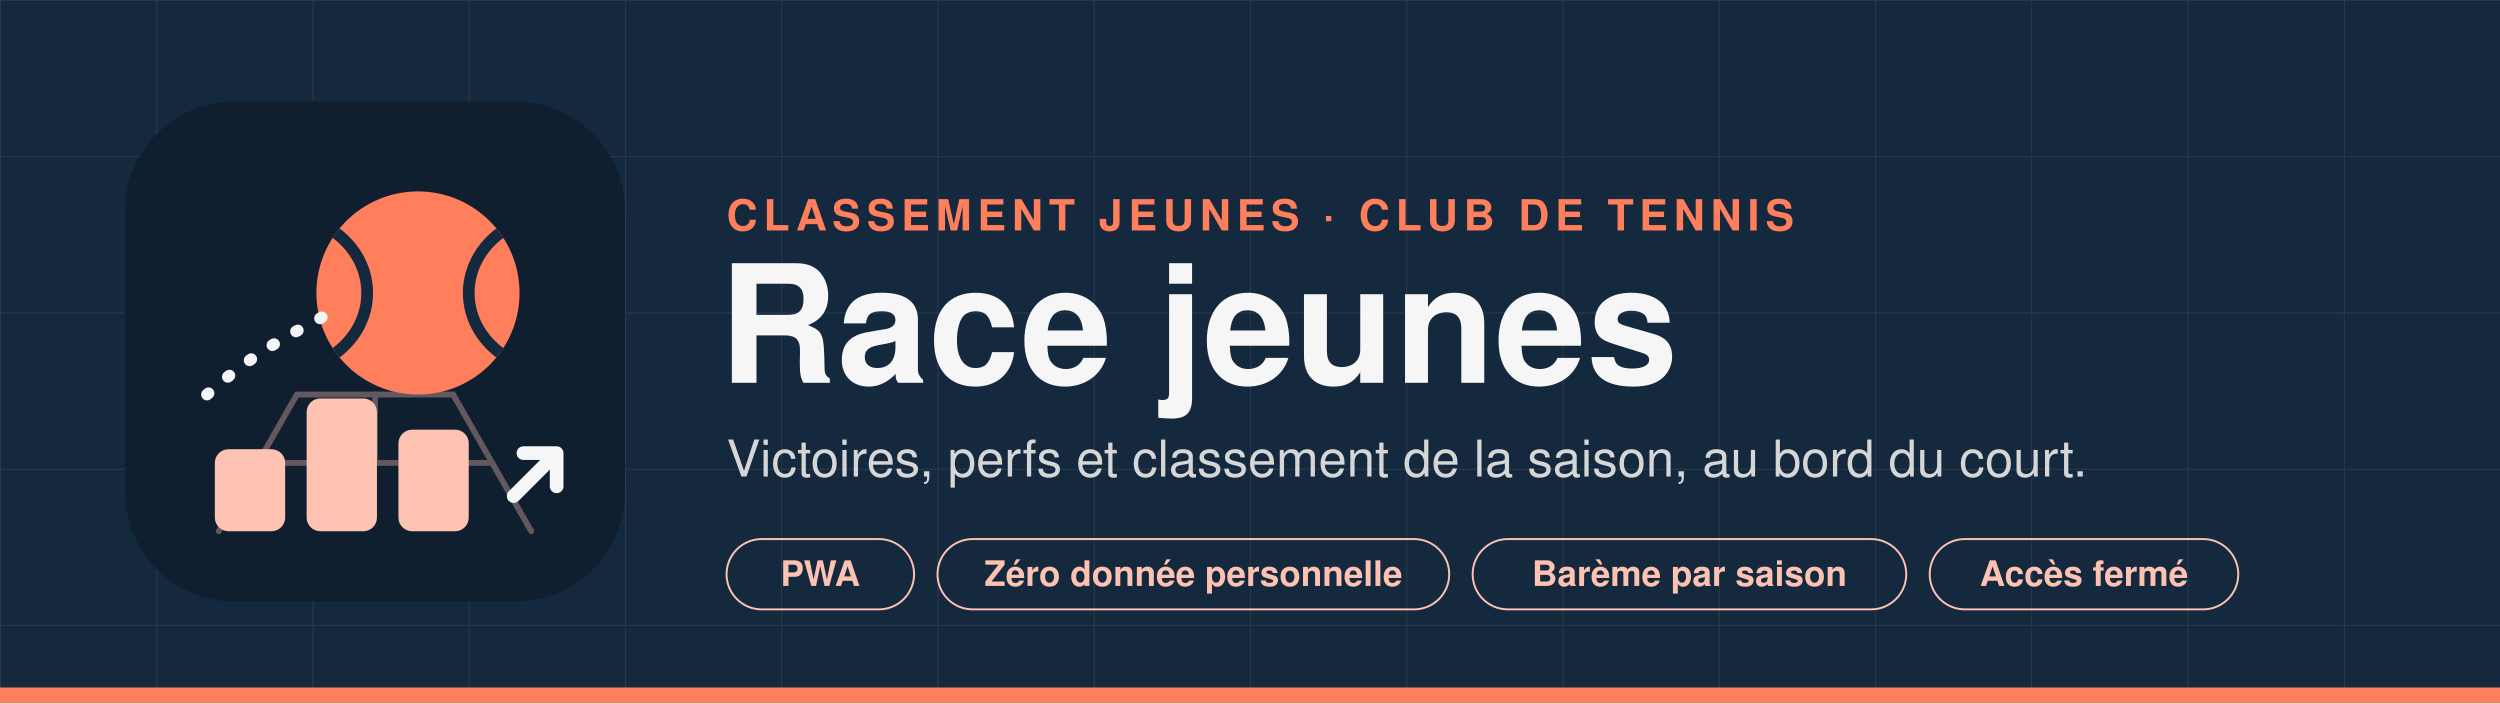
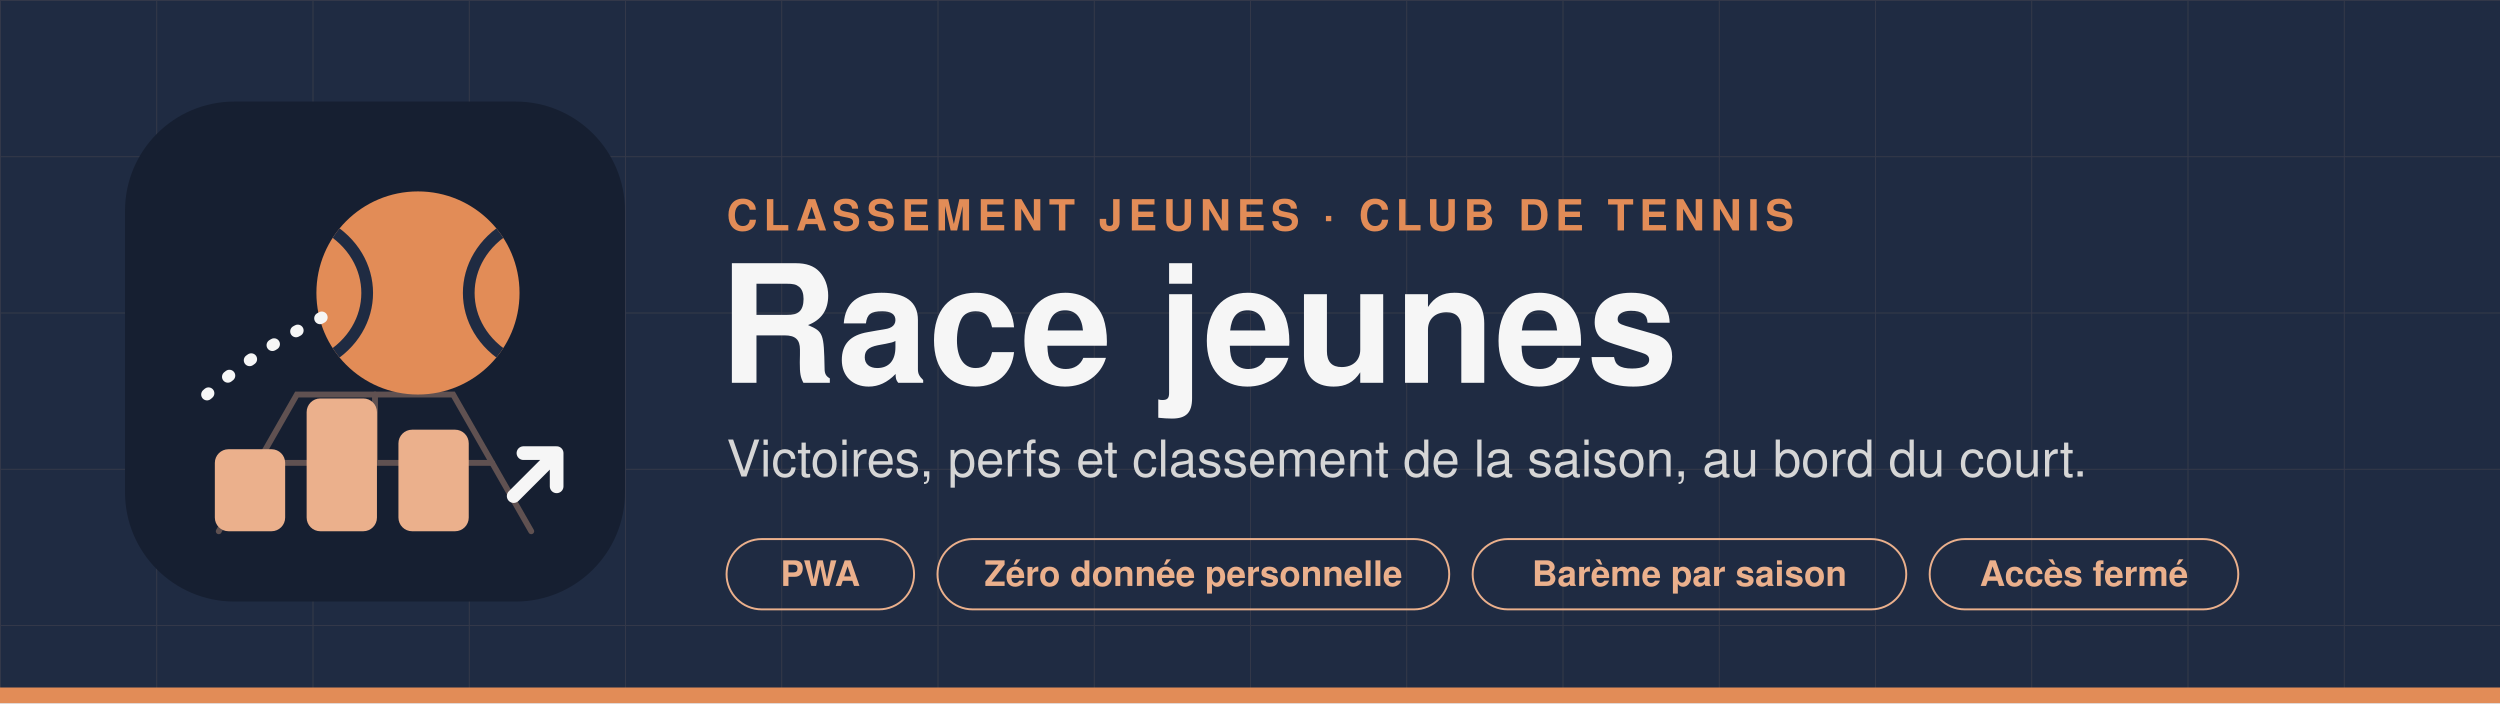
<svg xmlns="http://www.w3.org/2000/svg" viewBox="0 0 1280 360" role="img" aria-labelledby="t d">
  <defs>
    <clipPath id="ball">
      <circle cx="300" cy="196" r="104" />
    </clipPath>
    <pattern id="grid" width="80" height="80" patternUnits="userSpaceOnUse">
-       <path d="M80 0 H0 V80" fill="none" stroke="#FDC2B2" stroke-width="1" opacity=".10" />
+       <path d="M80 0 H0 V80" fill="none" stroke="#EBB08C" stroke-width="1" opacity=".10" />
    </pattern>
  </defs>
-   <rect width="1280" height="360" fill="#14293E" />
+   <rect width="1280" height="360" fill="#1F2B42" />
  <rect width="1280" height="360" fill="url(#grid)" />
-   <rect x="0" y="352" width="1280" height="8" fill="#FF7F5C" />
+   <rect x="0" y="352" width="1280" height="8" fill="#E28C57" />
  <g transform="translate(64 52) scale(.5)">
-     <rect width="512" height="512" rx="112" fill="#0F1F30" />
-     <g fill="none" stroke="#FDC2B2" stroke-width="6" stroke-linecap="round" opacity=".35">
+     <rect width="512" height="512" rx="112" fill="#161F31" />
+     <g fill="none" stroke="#EBB08C" stroke-width="6" stroke-linecap="round" opacity=".35">
      <path d="M96 440 L176 300 H336 L416 440" />
      <path d="M136 370 H376" />
      <path d="M256 300 V370" />
    </g>
-     <g fill="#FDC2B2">
+     <g fill="#EBB08C">
      <rect x="92" y="356" width="72" height="84" rx="14" />
      <rect x="186" y="304" width="72" height="136" rx="14" />
      <rect x="280" y="336" width="72" height="104" rx="14" />
    </g>
-     <circle cx="300" cy="196" r="104" fill="#FF7F5C" />
-     <g clip-path="url(#ball)" fill="none" stroke="#14293E" stroke-width="12" stroke-linecap="round">
+     <circle cx="300" cy="196" r="104" fill="#E28C57" />
+     <g clip-path="url(#ball)" fill="none" stroke="#1F2B42" stroke-width="12" stroke-linecap="round">
      <path d="M206 128 C 262 160, 262 232, 206 264" />
      <path d="M394 128 C 338 160, 338 232, 394 264" />
    </g>
    <path d="M84 300 C 140 250, 176 236, 214 214" fill="none" stroke="#F6F6F6" stroke-width="12" stroke-linecap="round" stroke-dasharray="2 26" />
    <path d="M398 404 l44 -44 m0 0 h-34 m34 0 v34" fill="none" stroke="#F6F6F6" stroke-width="14" stroke-linecap="round" stroke-linejoin="round" />
  </g>
  <g font-family="Poppins, 'Segoe UI', Helvetica, Arial, sans-serif">
-     <text x="372" y="118" fill="#FF7F5C" font-size="22" font-weight="600" letter-spacing="3">CLASSEMENT JEUNES · CLUB DE TENNIS</text>
+     <text x="372" y="118" fill="#E28C57" font-size="22" font-weight="600" letter-spacing="3">CLASSEMENT JEUNES · CLUB DE TENNIS</text>
    <text x="368" y="196" fill="#F6F6F6" font-size="84" font-weight="700">Race jeunes</text>
    <text x="372" y="244" fill="#D6D6D6" font-size="26">Victoires, perfs et classement de la saison, au bord du court.</text>
    <g font-size="18" font-weight="600">
-       <rect x="372" y="276" width="96" height="36" rx="18" fill="none" stroke="#FDC2B2" />
-       <text x="420" y="300" fill="#FDC2B2" text-anchor="middle">PWA</text>
-       <rect x="480" y="276" width="262" height="36" rx="18" fill="none" stroke="#FDC2B2" />
-       <text x="611" y="300" fill="#FDC2B2" text-anchor="middle">Zéro donnée personnelle</text>
-       <rect x="754" y="276" width="222" height="36" rx="18" fill="none" stroke="#FDC2B2" />
-       <text x="865" y="300" fill="#FDC2B2" text-anchor="middle">Barème par saison</text>
-       <rect x="988" y="276" width="158" height="36" rx="18" fill="none" stroke="#FDC2B2" />
-       <text x="1067" y="300" fill="#FDC2B2" text-anchor="middle">Accès fermé</text>
+       <rect x="372" y="276" width="96" height="36" rx="18" fill="none" stroke="#EBB08C" />
+       <text x="420" y="300" fill="#EBB08C" text-anchor="middle">PWA</text>
+       <rect x="480" y="276" width="262" height="36" rx="18" fill="none" stroke="#EBB08C" />
+       <text x="611" y="300" fill="#EBB08C" text-anchor="middle">Zéro donnée personnelle</text>
+       <rect x="754" y="276" width="222" height="36" rx="18" fill="none" stroke="#EBB08C" />
+       <text x="865" y="300" fill="#EBB08C" text-anchor="middle">Barème par saison</text>
+       <rect x="988" y="276" width="158" height="36" rx="18" fill="none" stroke="#EBB08C" />
+       <text x="1067" y="300" fill="#EBB08C" text-anchor="middle">Accès fermé</text>
    </g>
  </g>
</svg>
